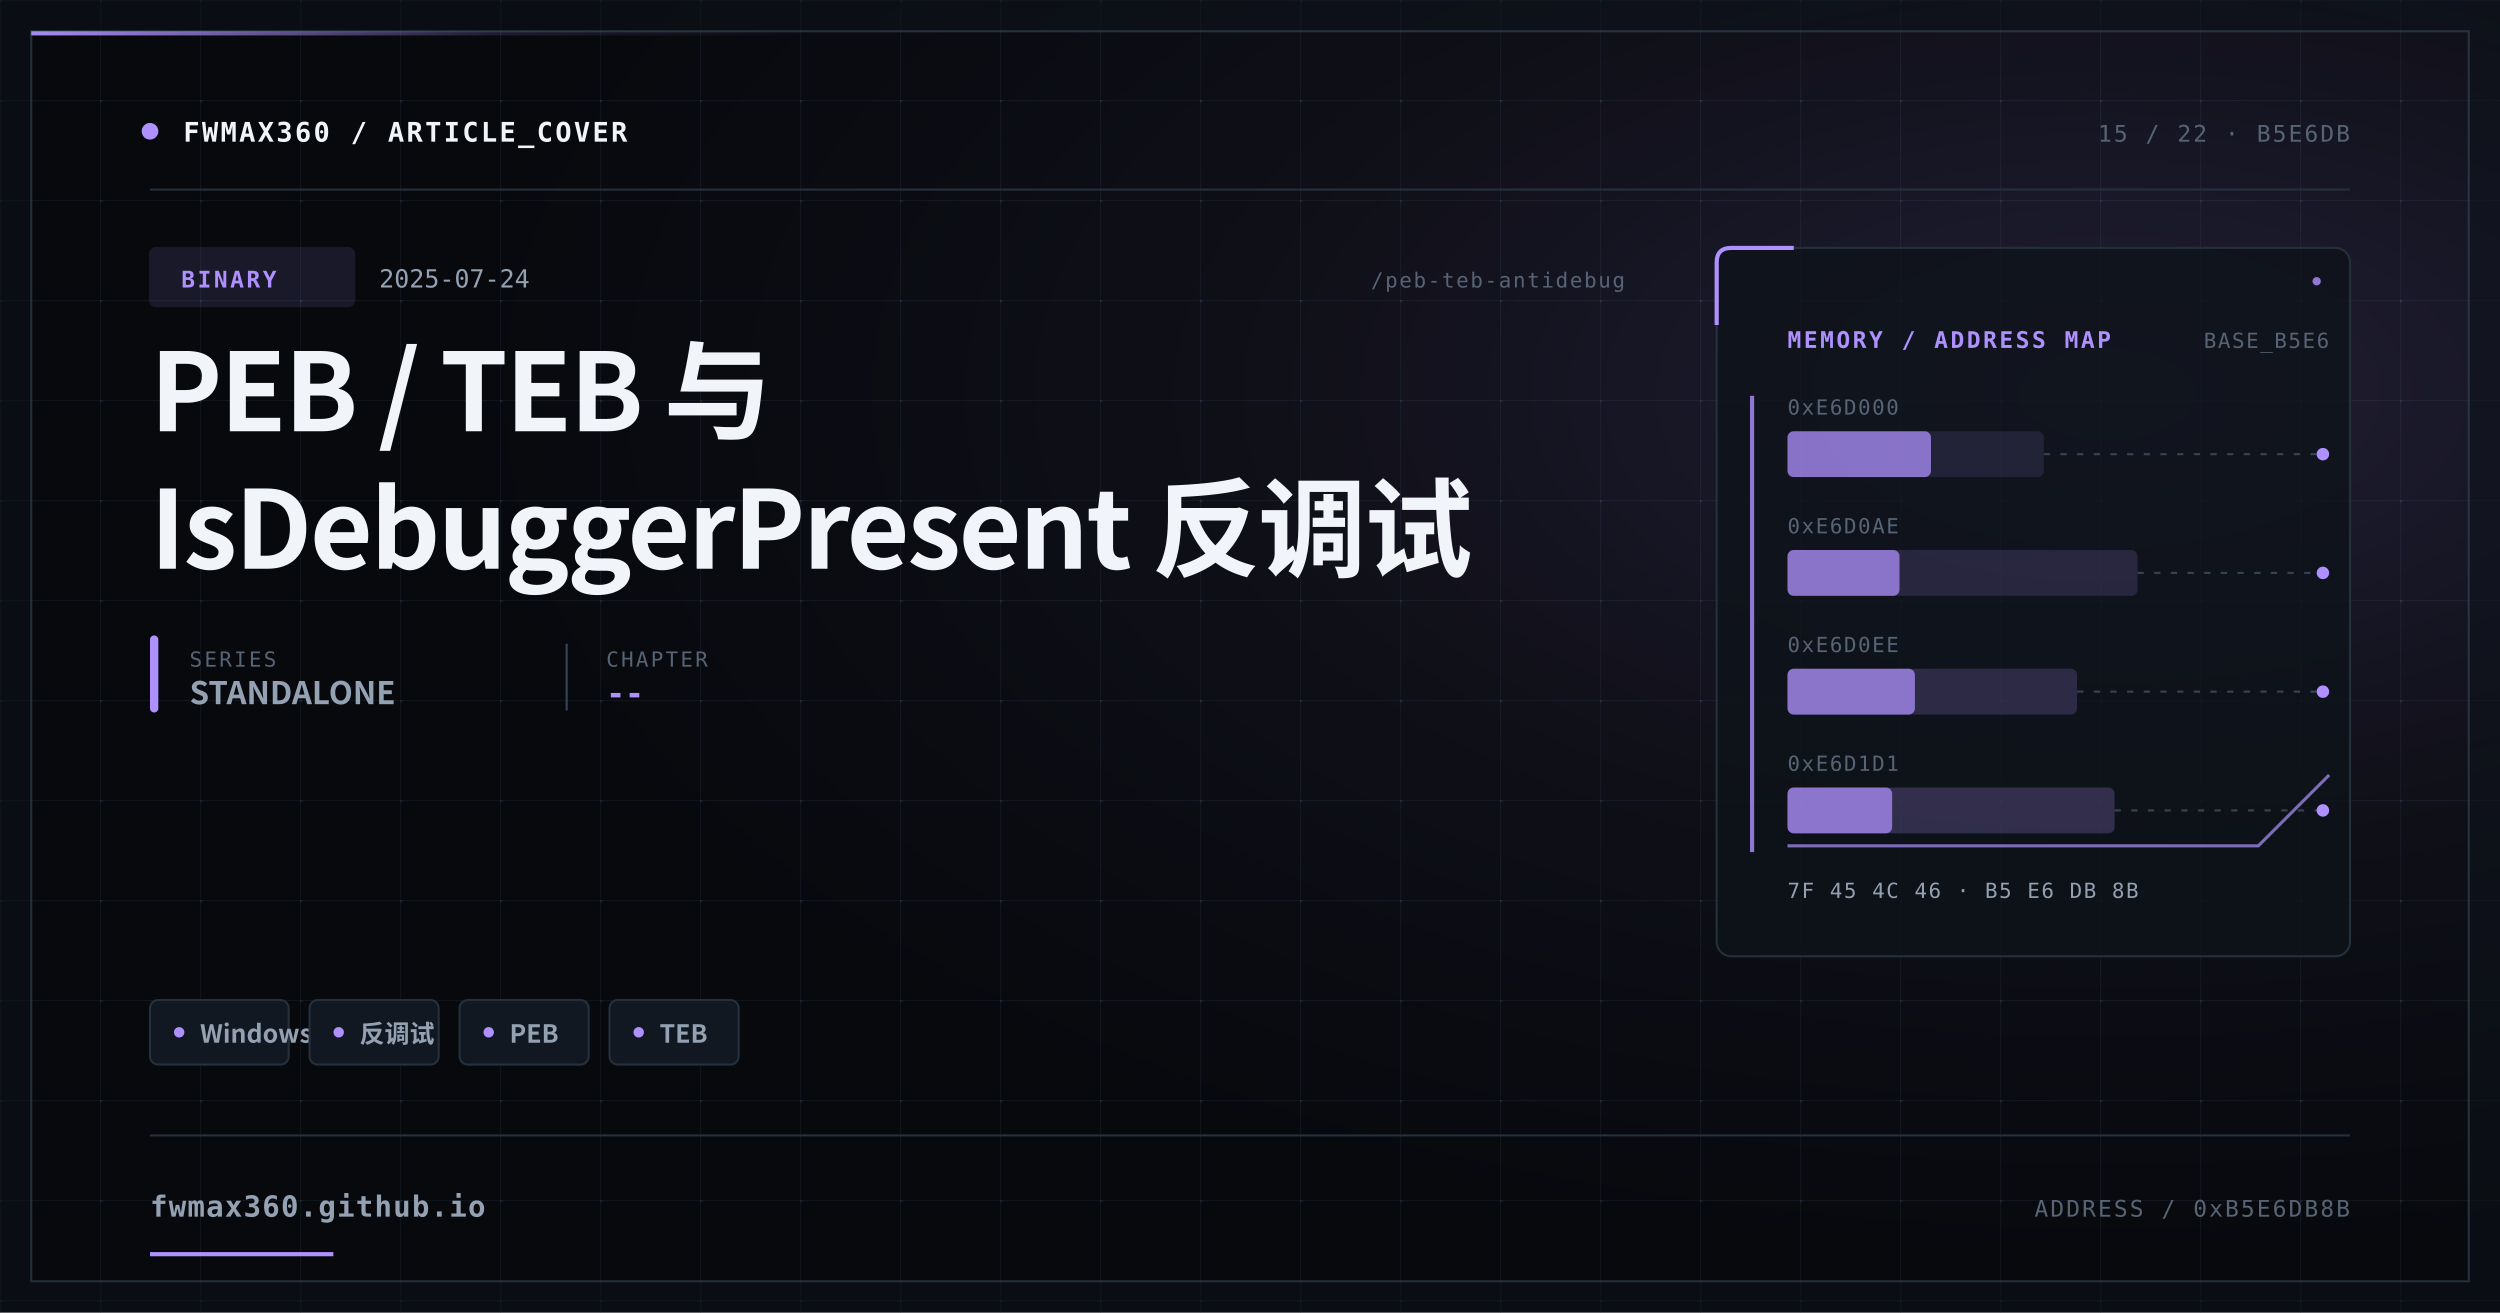
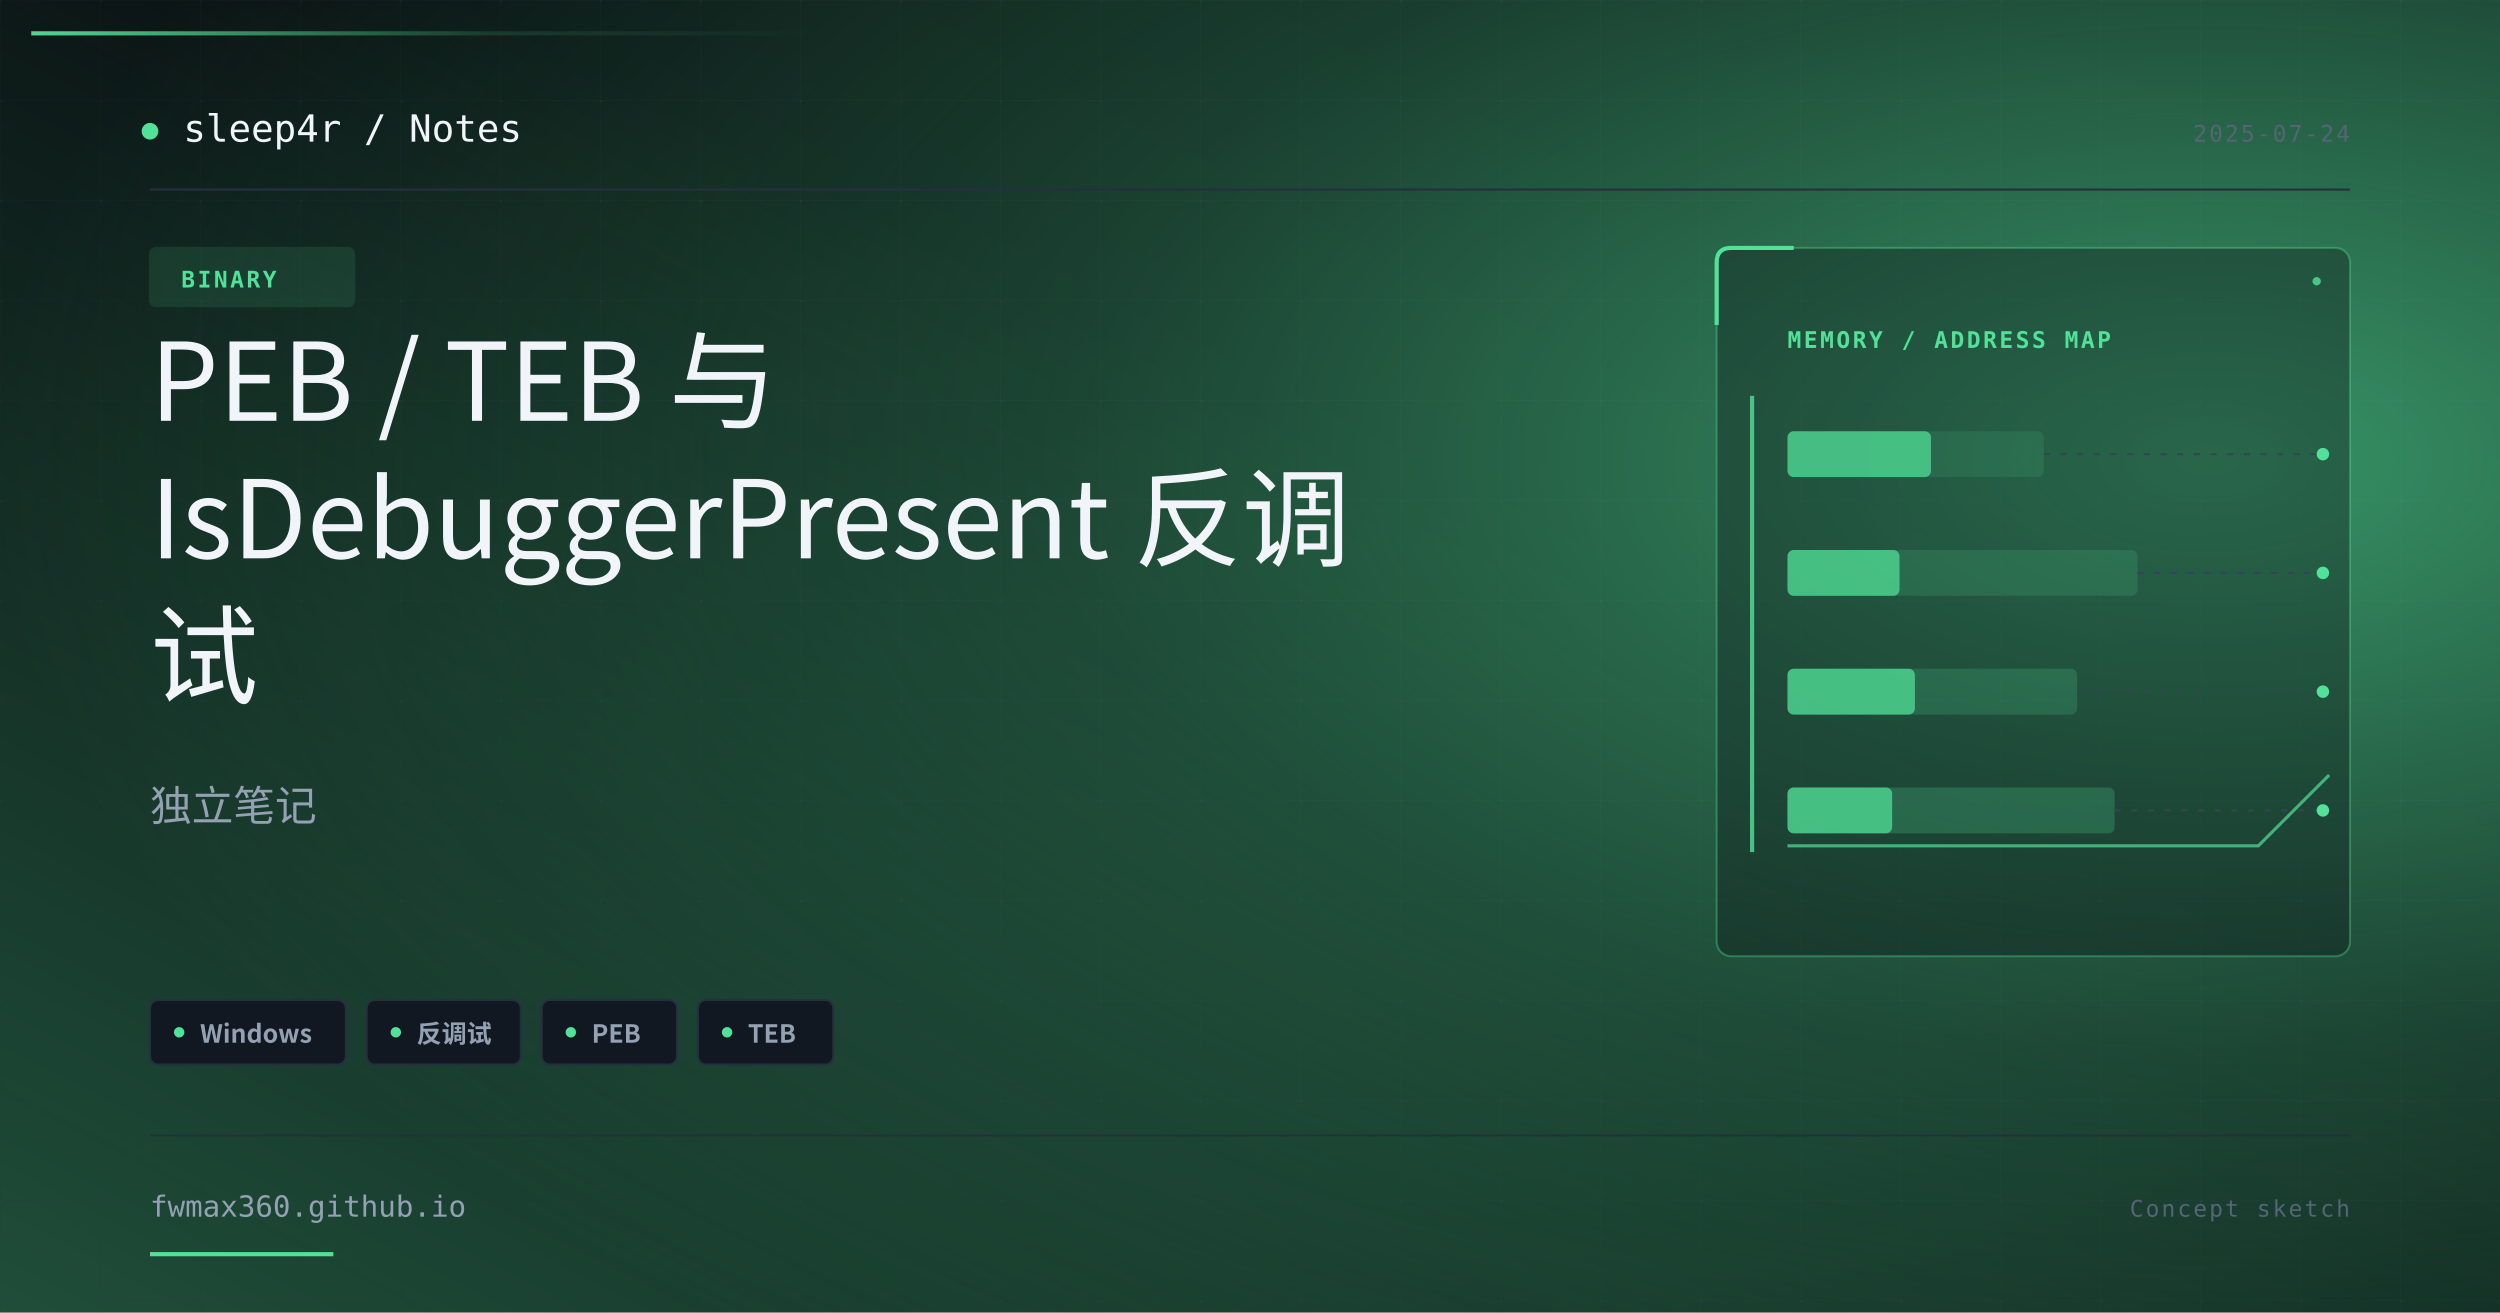
<svg xmlns="http://www.w3.org/2000/svg" width="1200" height="630" viewBox="0 0 1200 630" role="img" aria-labelledby="cover-title cover-desc">
  <defs>
    <pattern id="grid" width="48" height="48" patternUnits="userSpaceOnUse">
      <path d="M 48 0 L 0 0 0 48" fill="none" stroke="#25303d" stroke-width="1" opacity="0.42" />
      <circle cx="0" cy="0" r="1.25" fill="#354456" opacity="0.58" />
    </pattern>
-     <radialGradient id="glow" cx="84%" cy="30%" r="66%">
-       <stop offset="0" stop-color="#ae91ff" stop-opacity="0.16" />
-       <stop offset="0.52" stop-color="#ae91ff" stop-opacity="0.045" />
-       <stop offset="1" stop-color="#ae91ff" stop-opacity="0" />
+     <radialGradient id="glow" cx="88%" cy="35%" r="88%">
+       <stop offset="0" stop-color="#52e198" stop-opacity="0.64" />
+       <stop offset="0.52" stop-color="#52e198" stop-opacity="0.24" />
+       <stop offset="1" stop-color="#52e198" stop-opacity="0" />
    </radialGradient>
+     <linearGradient id="wash" x1="0" y1="1" x2="1" y2="0">
+       <stop offset="0" stop-color="#52e198" stop-opacity="0.32" />
+       <stop offset="0.6" stop-color="#52e198" stop-opacity="0.025" />
+       <stop offset="1" stop-color="#52e198" stop-opacity="0" />
+     </linearGradient>
    <linearGradient id="rail" x1="0" y1="0" x2="1" y2="0">
-       <stop offset="0" stop-color="#ae91ff" stop-opacity="0.95" />
-       <stop offset="0.58" stop-color="#ae91ff" stop-opacity="0.14" />
-       <stop offset="1" stop-color="#ae91ff" stop-opacity="0" />
+       <stop offset="0" stop-color="#52e198" stop-opacity="0.95" />
+       <stop offset="0.58" stop-color="#52e198" stop-opacity="0.14" />
+       <stop offset="1" stop-color="#52e198" stop-opacity="0" />
    </linearGradient>
    <marker id="arrow" viewBox="0 0 8 8" refX="7" refY="4" markerWidth="5" markerHeight="5" orient="auto-start-reverse">
-       <path d="M 0 0 L 8 4 L 0 8 z" fill="#ae91ff" />
+       <path d="M 0 0 L 8 4 L 0 8 z" fill="#52e198" />
    </marker>
    <style>
      .mono { font-family: 'JetBrains Mono', 'SFMono-Regular', Menlo, Consolas, monospace; }
-       .sans { font-family: 'Hiragino Sans GB', 'PingFang SC', 'Microsoft YaHei', 'Noto Sans CJK SC', sans-serif; }
+       .sans { font-family: 'Helvetica Neue', 'PingFang SC', 'Hiragino Sans GB', 'Microsoft YaHei', 'Noto Sans CJK SC', sans-serif; }
      .micro { font-family: 'JetBrains Mono', 'SFMono-Regular', Menlo, Consolas, monospace; font-size: 10px; letter-spacing: .75px; }
-       .chip { font-family: 'Hiragino Sans GB', 'PingFang SC', 'Microsoft YaHei', 'Noto Sans CJK SC', sans-serif; font-size: 12px; font-weight: 600; }
+       .chip { font-family: 'Helvetica Neue', 'PingFang SC', 'Hiragino Sans GB', 'Microsoft YaHei', 'Noto Sans CJK SC', sans-serif; font-size: 12px; font-weight: 600; }
      .diagram-label { font-family: 'JetBrains Mono', 'SFMono-Regular', Menlo, Consolas, monospace; font-size: 11px; font-weight: 700; letter-spacing: 1.2px; }
    </style>
  </defs>
  <rect width="1200" height="630" fill="#07090d" />
-   <rect width="1200" height="630" fill="url(#grid)" opacity="0.7" />
+   <rect width="1200" height="630" fill="url(#wash)" />
+   <rect width="1200" height="630" fill="url(#grid)" opacity="0.25" />
  <rect width="1200" height="630" fill="url(#glow)" />
-   <path d="M 0 0 H 1200 V 630 H 0 Z M 15 15 V 615 H 1185 V 15 Z" fill="#0d1219" fill-rule="evenodd" opacity="0.54" />
-   <rect x="15" y="15" width="1170" height="600" fill="none" stroke="#354456" stroke-width="1" opacity="0.64" />
  <rect x="15" y="15" width="380" height="2" fill="url(#rail)" />
-   <circle cx="72" cy="63" r="4" fill="#ae91ff" />
-   <text x="88" y="68" class="mono" font-size="13" font-weight="700" letter-spacing="1.1" fill="#f1f5f9">FWMAX360 / ARTICLE_COVER</text>
-   <text x="1128" y="68" class="mono" font-size="11" text-anchor="end" letter-spacing="1" fill="#566475">15 / 22 · B5E6DB</text>
+   <circle cx="72" cy="63" r="4" fill="#52e198" />
+   <text x="88" y="68" class="mono" font-size="18" font-weight="500" letter-spacing="0" fill="#f1f5f9">sleep4r / Notes</text>
+   <text x="1128" y="68" class="mono" font-size="11" text-anchor="end" letter-spacing="1" fill="#566475">2025-07-24</text>
  <line x1="72" y1="91" x2="1128" y2="91" stroke="#25303d" />
-   <rect x="72" y="119" width="98" height="28" rx="3" fill="#ae91ff" opacity="0.12" stroke="#ae91ff" />
-   <text x="87" y="138" class="mono" font-size="11" font-weight="700" letter-spacing="1.2" fill="#ae91ff">BINARY</text>
-   <text x="182" y="138" class="mono" font-size="12" fill="#93a1b2">2025-07-24</text>
-   <text x="780" y="138" class="mono" font-size="10" text-anchor="end" letter-spacing=".8" fill="#566475">/peb-teb-antidebug</text>
-   <text class="sans" font-size="52" font-weight="760" letter-spacing="-1.1" fill="#f1f5f9">
-     <tspan x="72" y="207">PEB / TEB 与</tspan>
-     <tspan x="72" y="273">IsDebuggerPresent 反调试</tspan>
+   <rect x="72" y="119" width="98" height="28" rx="3" fill="#52e198" opacity="0.12" stroke="#52e198" />
+   <text x="87" y="138" class="mono" font-size="11" font-weight="700" letter-spacing="1.2" fill="#52e198">BINARY</text>
+   <text class="sans" font-size="52" font-weight="400" letter-spacing="0" fill="#f1f5f9">
+     <tspan x="72" y="202">PEB / TEB 与</tspan>
+     <tspan x="72" y="268">IsDebuggerPresent 反调</tspan>
+     <tspan x="72" y="334">试</tspan>
  </text>
-   <rect x="72" y="305" width="4" height="37" rx="2" fill="#ae91ff" />
-   <text x="91" y="320" class="mono" font-size="10" letter-spacing="1.1" fill="#566475">SERIES</text>
-   <text x="91" y="338" class="sans" font-size="15" font-weight="700" fill="#93a1b2">STANDALONE</text>
-   <line x1="272" y1="309" x2="272" y2="341" stroke="#354456" />
-   <text x="291" y="320" class="mono" font-size="10" letter-spacing="1.1" fill="#566475">CHAPTER</text>
-   <text x="291" y="338" class="mono" font-size="15" font-weight="700" fill="#ae91ff">--</text>
-   <rect x="824" y="119" width="304" height="340" rx="7" fill="#0d1219" fill-opacity="0.78" stroke="#25303d" />
-   <path d="M 824 156 V 126 Q 824 119 831 119 H 861" fill="none" stroke="#ae91ff" stroke-width="2" />
-   <circle cx="1112" cy="135" r="2" fill="#ae91ff" opacity="0.8" />
-   <text x="858" y="167" class="diagram-label" fill="#ae91ff">MEMORY / ADDRESS MAP</text>
-   <text x="1118" y="167" class="micro" text-anchor="end" fill="#566475">BASE_B5E6</text>
-   <text x="858" y="199" class="micro" fill="#566475">0xE6D000</text>
-   <rect x="858" y="207" width="123" height="22" rx="3" fill="#ae91ff" opacity="0.12" />
-   <rect x="858" y="207" width="68.88" height="22" rx="3" fill="#ae91ff" opacity="0.72" />
+   <text x="72" y="394" class="sans" font-size="20" font-weight="400" fill="#93a1b2">独立笔记</text>
+   <rect x="824" y="119" width="304" height="340" rx="7" fill="#0d1219" fill-opacity="0.35" stroke="#52e198" stroke-opacity="0.35" />
+   <path d="M 824 156 V 126 Q 824 119 831 119 H 861" fill="none" stroke="#52e198" stroke-width="2" />
+   <circle cx="1112" cy="135" r="2" fill="#52e198" opacity="0.8" />
+   <text x="858" y="167" class="diagram-label" fill="#52e198">MEMORY / ADDRESS MAP</text>
+   <rect x="858" y="207" width="123" height="22" rx="3" fill="#52e198" opacity="0.12" />
+   <rect x="858" y="207" width="68.88" height="22" rx="3" fill="#52e198" opacity="0.72" />
  <line x1="981" y1="218" x2="1115" y2="218" stroke="#354456" stroke-width="1" stroke-dasharray="3 5" />
-   <circle cx="1115" cy="218" r="3" fill="#ae91ff" />
-   <text x="858" y="256" class="micro" fill="#566475">0xE6D0AE</text>
-   <rect x="858" y="264" width="168" height="22" rx="3" fill="#ae91ff" opacity="0.155" />
-   <rect x="858" y="264" width="53.76" height="22" rx="3" fill="#ae91ff" opacity="0.72" />
+   <circle cx="1115" cy="218" r="3" fill="#52e198" />
+   <rect x="858" y="264" width="168" height="22" rx="3" fill="#52e198" opacity="0.155" />
+   <rect x="858" y="264" width="53.76" height="22" rx="3" fill="#52e198" opacity="0.72" />
  <line x1="1026" y1="275" x2="1115" y2="275" stroke="#354456" stroke-width="1" stroke-dasharray="3 5" />
-   <circle cx="1115" cy="275" r="3" fill="#ae91ff" />
-   <text x="858" y="313" class="micro" fill="#566475">0xE6D0EE</text>
-   <rect x="858" y="321" width="139" height="22" rx="3" fill="#ae91ff" opacity="0.19" />
-   <rect x="858" y="321" width="61.16" height="22" rx="3" fill="#ae91ff" opacity="0.72" />
+   <circle cx="1115" cy="275" r="3" fill="#52e198" />
+   <rect x="858" y="321" width="139" height="22" rx="3" fill="#52e198" opacity="0.19" />
+   <rect x="858" y="321" width="61.16" height="22" rx="3" fill="#52e198" opacity="0.72" />
  <line x1="997" y1="332" x2="1115" y2="332" stroke="#354456" stroke-width="1" stroke-dasharray="3 5" />
-   <circle cx="1115" cy="332" r="3" fill="#ae91ff" />
-   <text x="858" y="370" class="micro" fill="#566475">0xE6D1D1</text>
-   <rect x="858" y="378" width="157" height="22" rx="3" fill="#ae91ff" opacity="0.225" />
-   <rect x="858" y="378" width="50.24" height="22" rx="3" fill="#ae91ff" opacity="0.72" />
+   <circle cx="1115" cy="332" r="3" fill="#52e198" />
+   <rect x="858" y="378" width="157" height="22" rx="3" fill="#52e198" opacity="0.225" />
+   <rect x="858" y="378" width="50.24" height="22" rx="3" fill="#52e198" opacity="0.72" />
  <line x1="1015" y1="389" x2="1115" y2="389" stroke="#354456" stroke-width="1" stroke-dasharray="3 5" />
-   <circle cx="1115" cy="389" r="3" fill="#ae91ff" />
-   <line x1="841" y1="190" x2="841" y2="409" stroke="#ae91ff" stroke-width="2" opacity="0.8" />
-   <path d="M 858 406 H 1084 L 1118 372" fill="none" stroke="#ae91ff" stroke-width="1.5" opacity="0.7" />
-   <text x="858" y="431" class="micro" fill="#93a1b2">7F 45 4C 46 · B5 E6 DB 8B</text>
-   <rect x="72" y="480" width="66.575" height="31" rx="4" fill="#111821" stroke="#25303d" />
-   <circle cx="86" cy="495.5" r="2.5" fill="#ae91ff" />
+   <circle cx="1115" cy="389" r="3" fill="#52e198" />
+   <line x1="841" y1="190" x2="841" y2="409" stroke="#52e198" stroke-width="2" opacity="0.8" />
+   <path d="M 858 406 H 1084 L 1118 372" fill="none" stroke="#52e198" stroke-width="1.5" opacity="0.7" />
+   <rect x="72" y="480" width="94" height="31" rx="4" fill="#111821" stroke="#25303d" />
+   <circle cx="86" cy="495.5" r="2.5" fill="#52e198" />
  <text x="96" y="500.5" class="chip" fill="#93a1b2">Windows</text>
-   <rect x="148.575" y="480" width="62" height="31" rx="4" fill="#111821" stroke="#25303d" />
-   <circle cx="162.575" cy="495.5" r="2.5" fill="#ae91ff" />
-   <text x="172.575" y="500.5" class="chip" fill="#93a1b2">反调试</text>
-   <rect x="220.575" y="480" width="62" height="31" rx="4" fill="#111821" stroke="#25303d" />
-   <circle cx="234.575" cy="495.5" r="2.5" fill="#ae91ff" />
-   <text x="244.575" y="500.5" class="chip" fill="#93a1b2">PEB</text>
-   <rect x="292.575" y="480" width="62" height="31" rx="4" fill="#111821" stroke="#25303d" />
-   <circle cx="306.575" cy="495.5" r="2.5" fill="#ae91ff" />
-   <text x="316.575" y="500.5" class="chip" fill="#93a1b2">TEB</text>
+   <rect x="176" y="480" width="74" height="31" rx="4" fill="#111821" stroke="#25303d" />
+   <circle cx="190" cy="495.5" r="2.5" fill="#52e198" />
+   <text x="200" y="500.5" class="chip" fill="#93a1b2">反调试</text>
+   <rect x="260" y="480" width="65" height="31" rx="4" fill="#111821" stroke="#25303d" />
+   <circle cx="274" cy="495.5" r="2.5" fill="#52e198" />
+   <text x="284" y="500.5" class="chip" fill="#93a1b2">PEB</text>
+   <rect x="335" y="480" width="65" height="31" rx="4" fill="#111821" stroke="#25303d" />
+   <circle cx="349" cy="495.5" r="2.5" fill="#52e198" />
+   <text x="359" y="500.5" class="chip" fill="#93a1b2">TEB</text>
  <line x1="72" y1="545" x2="1128" y2="545" stroke="#25303d" />
-   <text x="72" y="584" class="mono" font-size="14" font-weight="700" letter-spacing=".55" fill="#93a1b2">fwmax360.github.io</text>
-   <text x="1128" y="584" class="mono" font-size="11" text-anchor="end" letter-spacing="1" fill="#566475">ADDRESS / 0xB5E6DB8B</text>
-   <rect x="72" y="601" width="88" height="2" fill="#ae91ff" />
+   <text x="72" y="584" class="mono" font-size="14" font-weight="400" letter-spacing="0" fill="#93a1b2">fwmax360.github.io</text>
+   <text x="1128" y="584" class="mono" font-size="11" text-anchor="end" letter-spacing="1" fill="#566475">Concept sketch</text>
+   <rect x="72" y="601" width="88" height="2" fill="#52e198" />
</svg>
